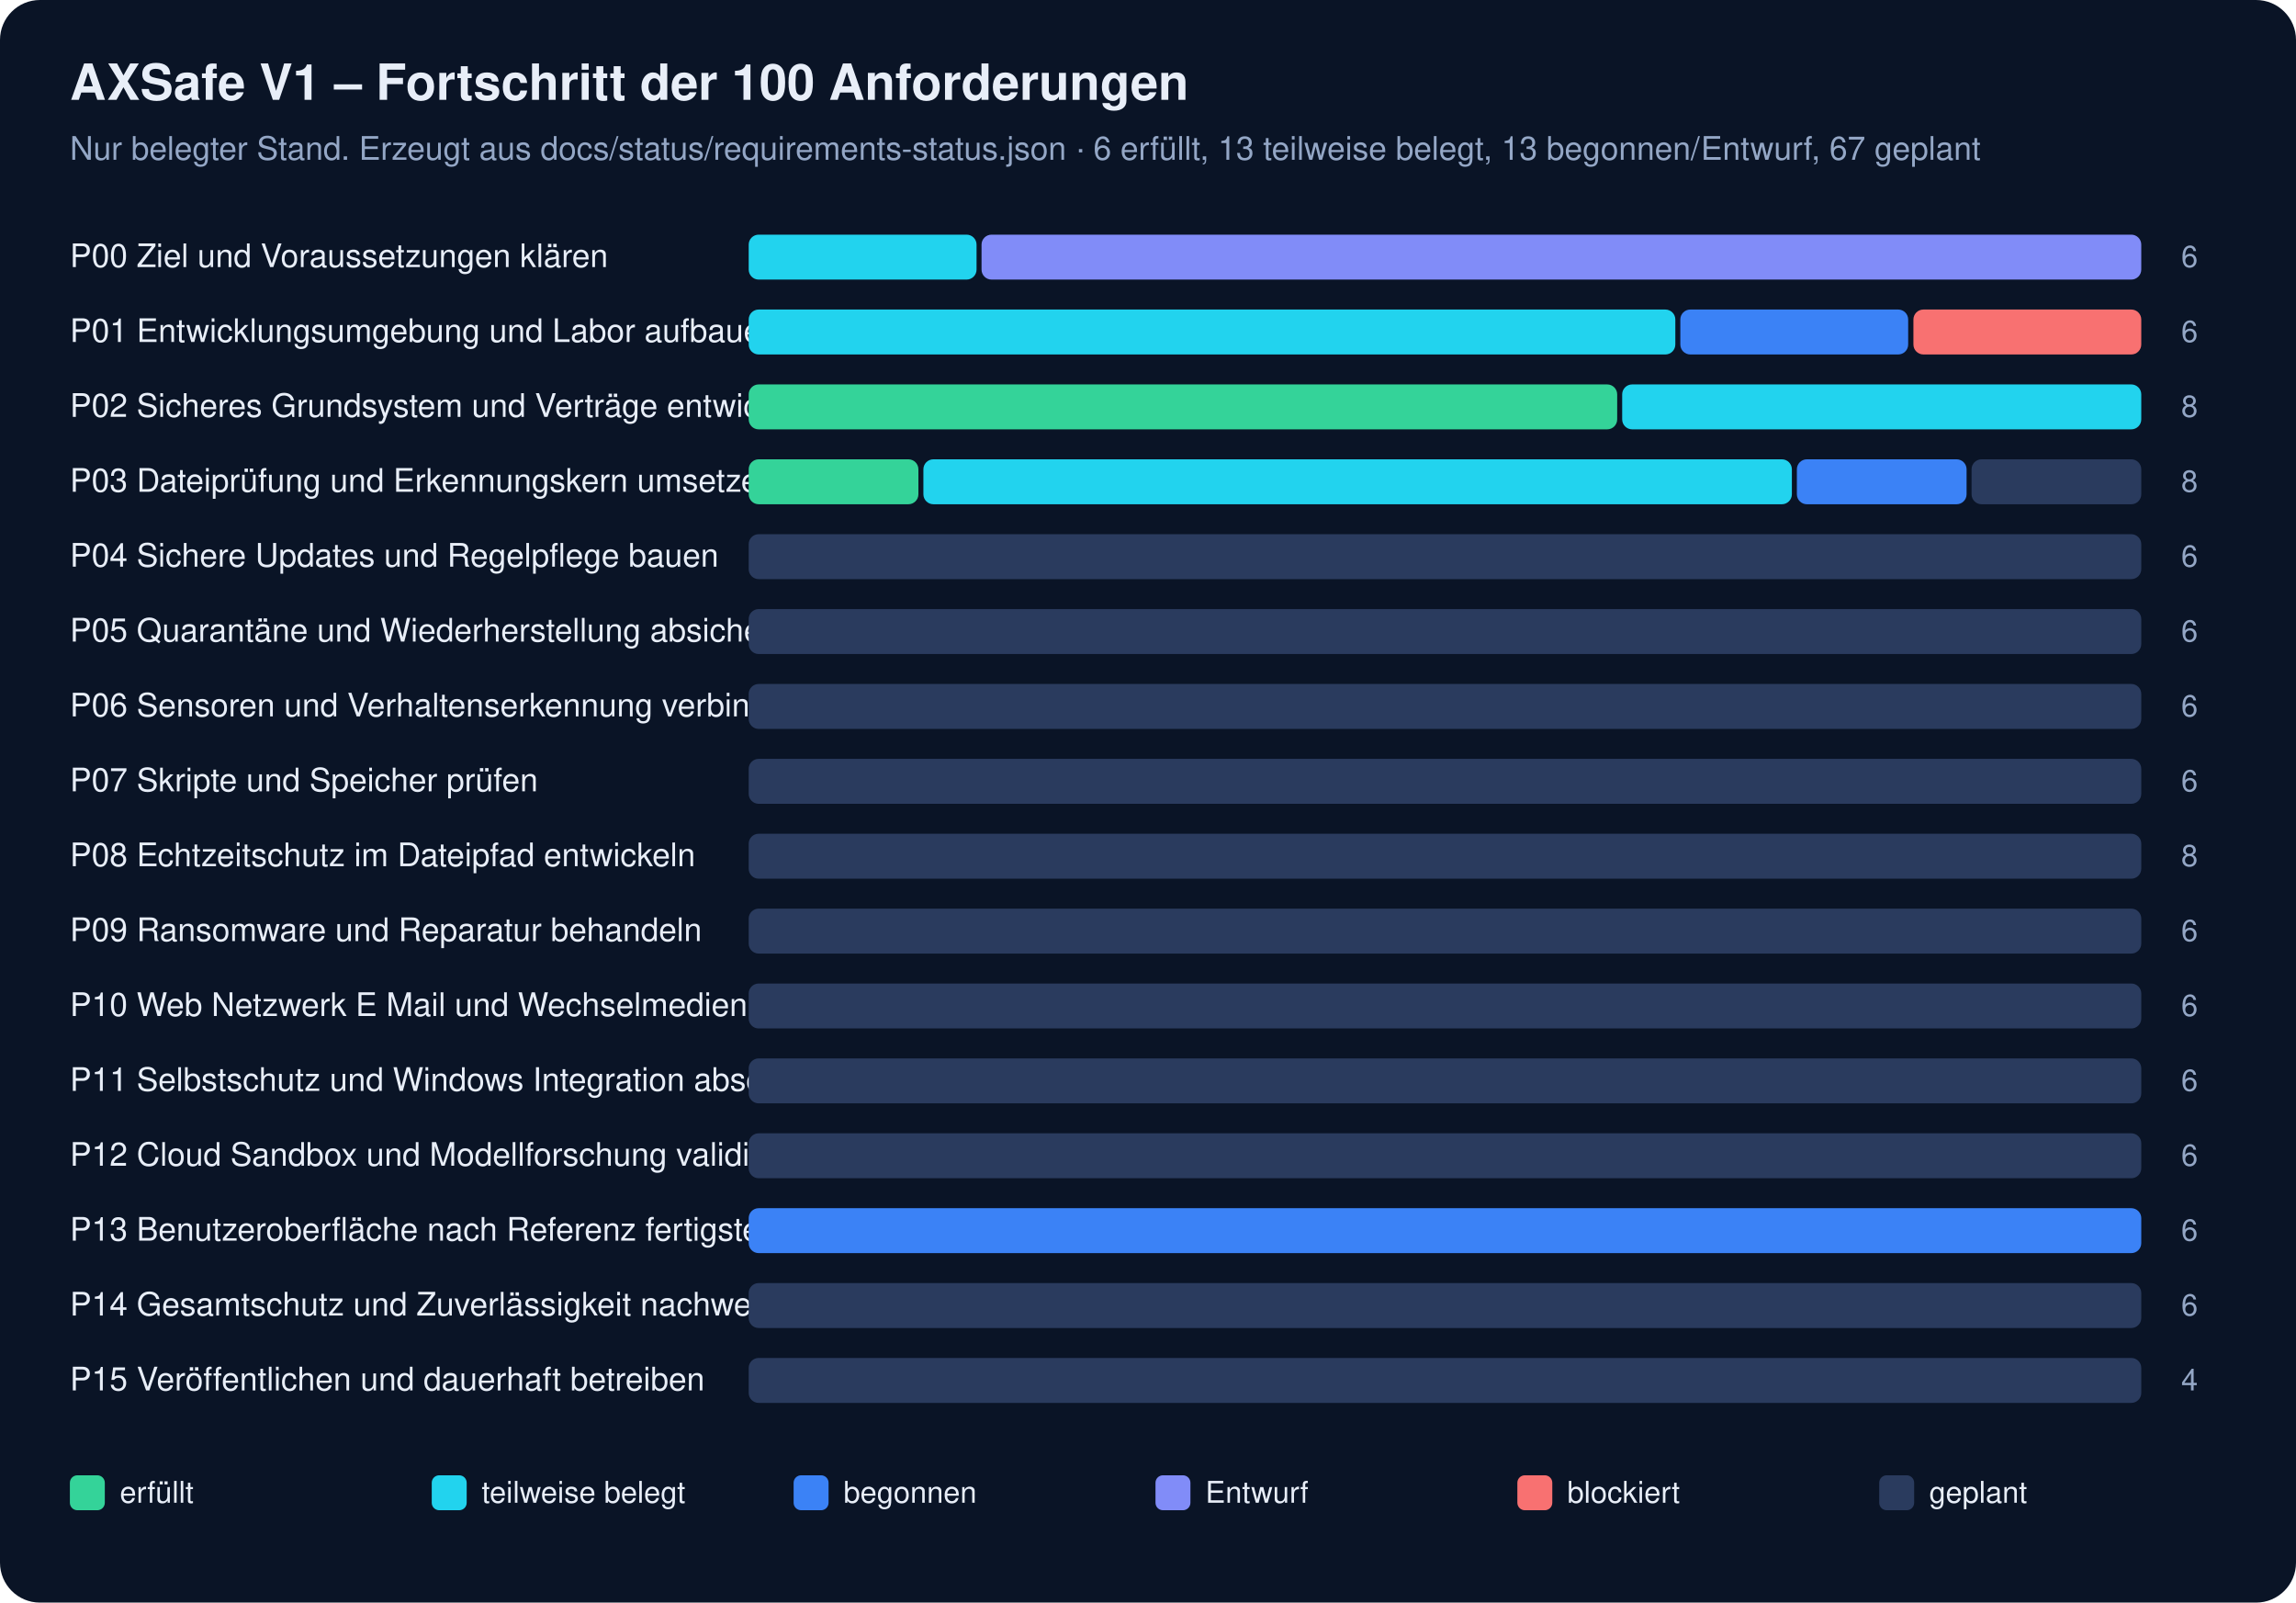
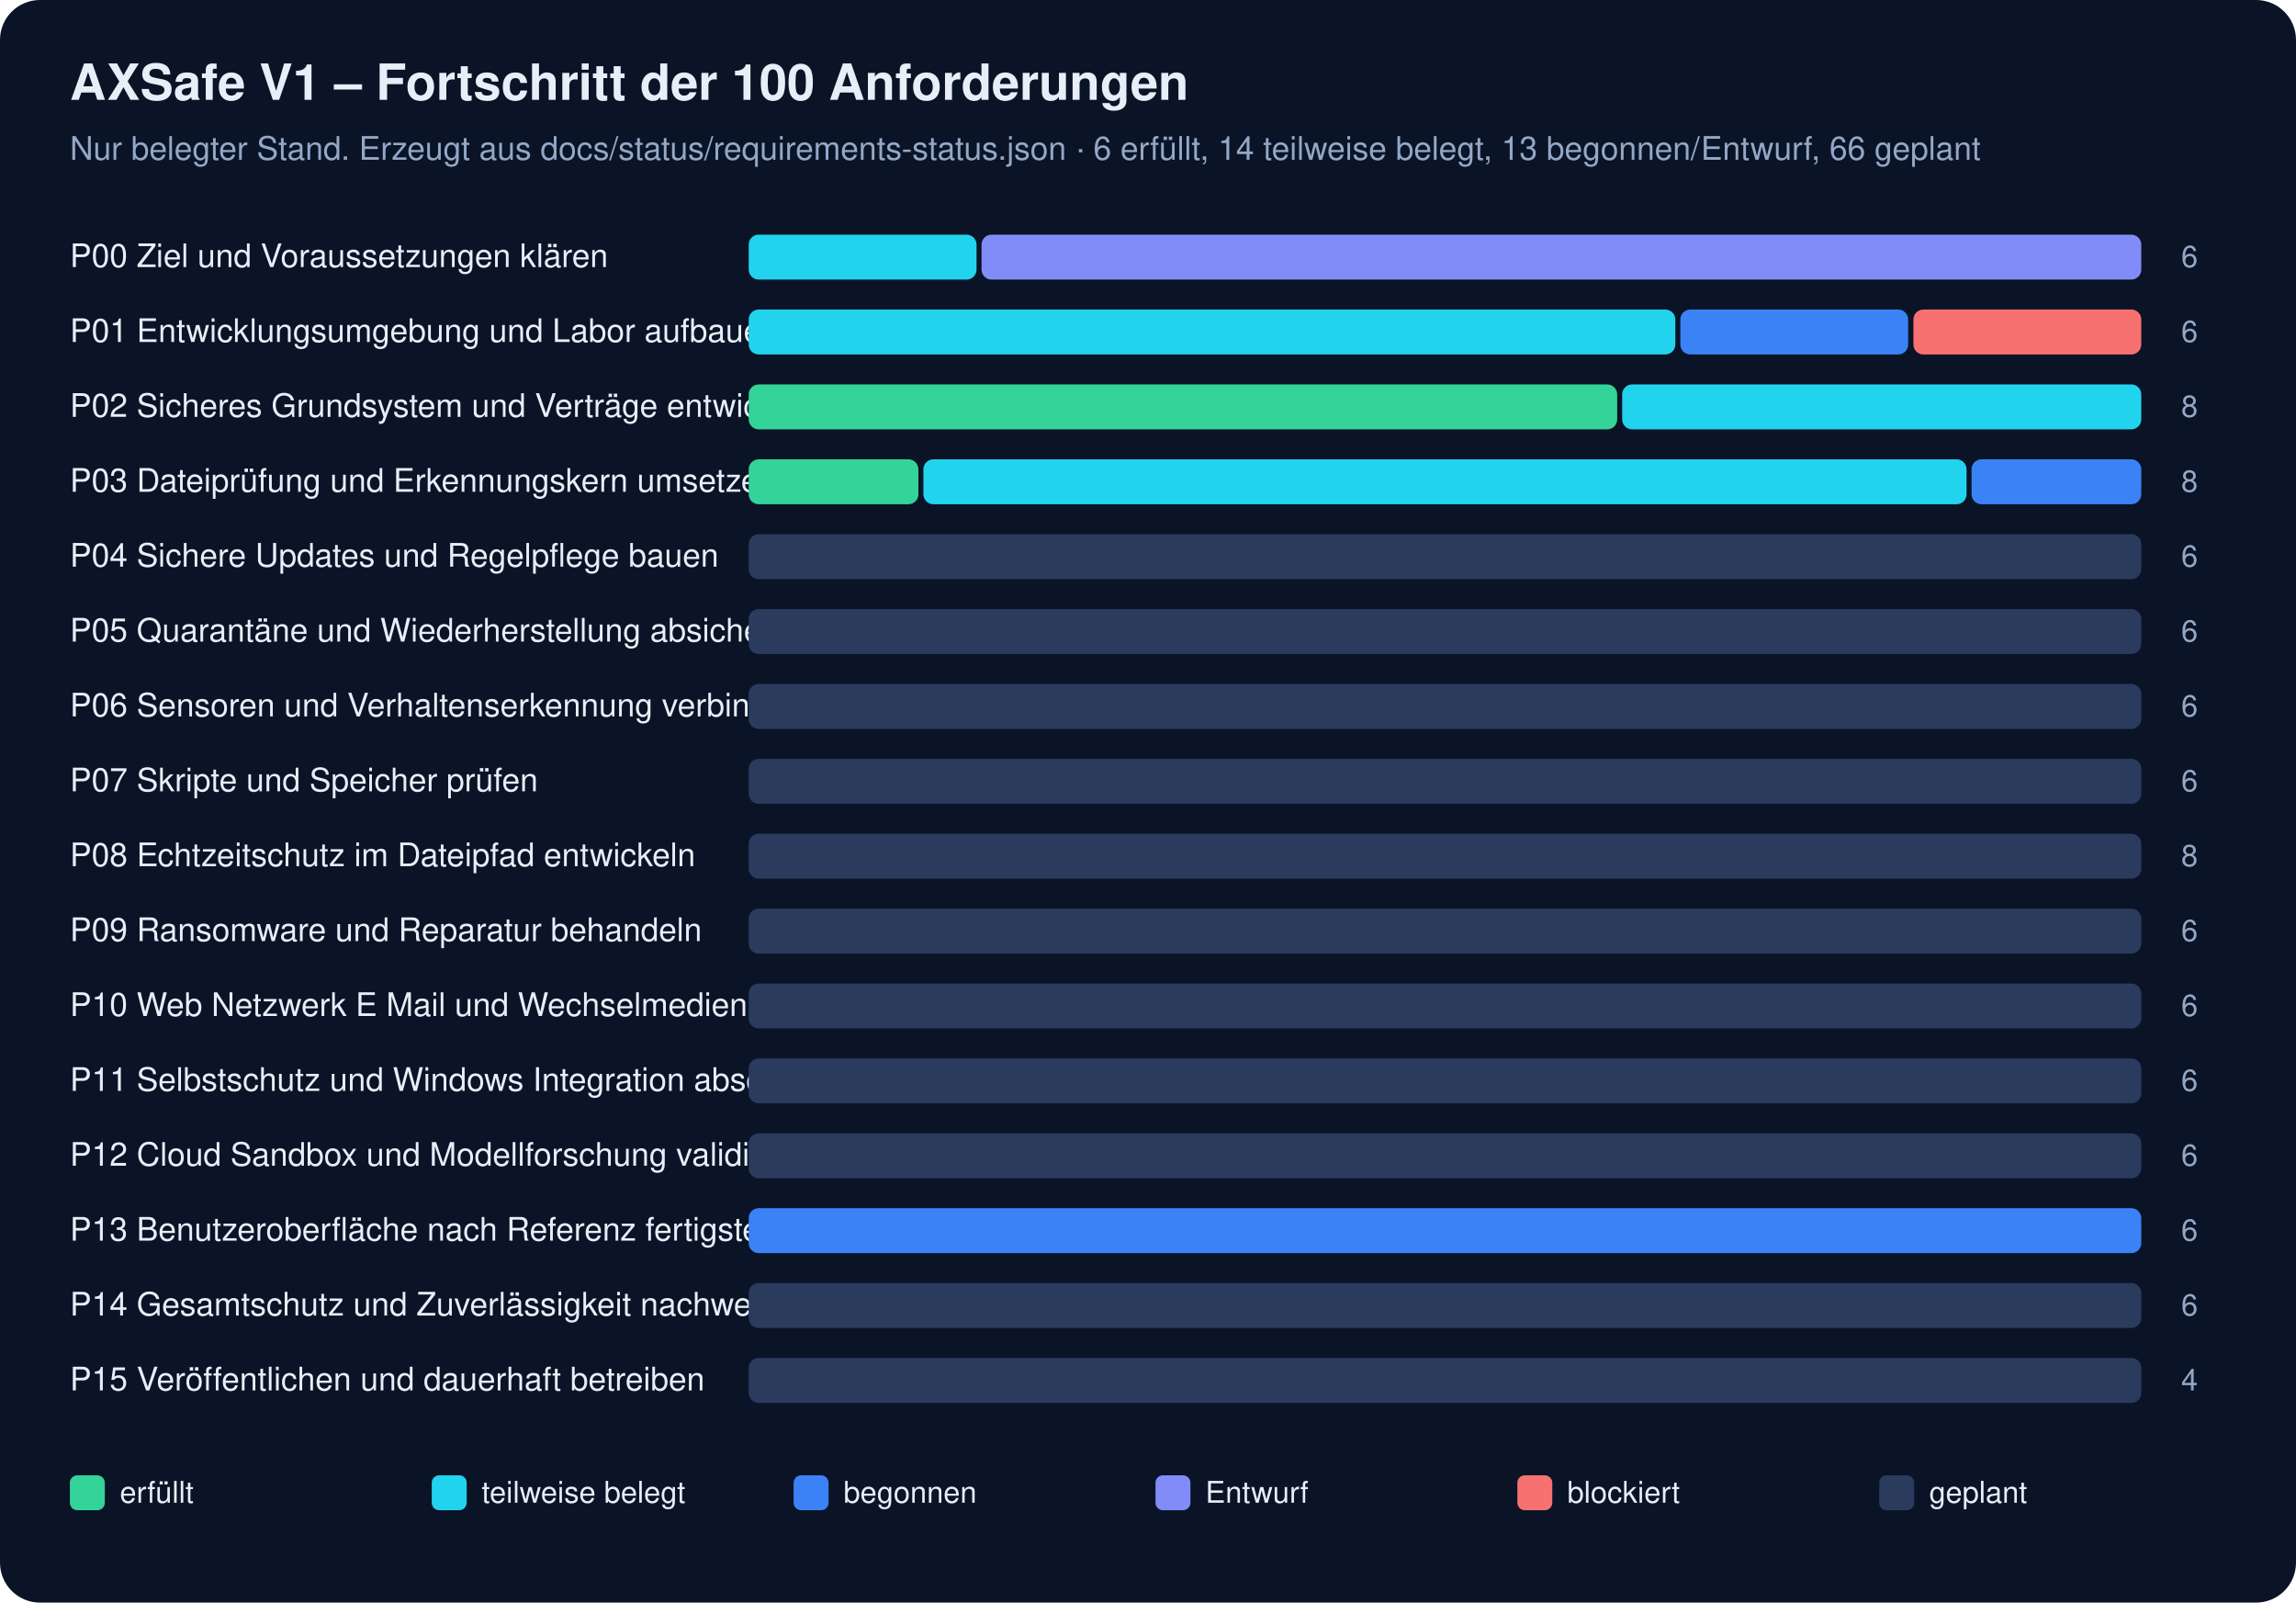
<svg xmlns="http://www.w3.org/2000/svg" width="920" height="642" viewBox="0 0 920 642" role="img" aria-label="AXSafe V1 Fortschritt je Phase">
  <style>text{font-family:"Segoe UI",Helvetica,Arial,sans-serif;fill:#E8EEF8}.m{fill:#94A7C6}</style>
  <rect width="920" height="642" rx="16" fill="#0A1426" />
  <text x="28" y="40" font-size="20" font-weight="600">AXSafe V1 – Fortschritt der 100 Anforderungen</text>
-   <text x="28" y="64" font-size="13" class="m">Nur belegter Stand. Erzeugt aus docs/status/requirements-status.json · 6 erfüllt, 13 teilweise belegt, 13 begonnen/Entwurf, 67 geplant</text>
+   <text x="28" y="64" font-size="13" class="m">Nur belegter Stand. Erzeugt aus docs/status/requirements-status.json · 6 erfüllt, 14 teilweise belegt, 13 begonnen/Entwurf, 66 geplant</text>
  <text x="28" y="107" font-size="13">P00  Ziel und Voraussetzungen klären</text>
  <rect x="300.0" y="94" width="91.3" height="18" rx="4" fill="#22D3EE" />
  <rect x="393.3" y="94" width="464.7" height="18" rx="4" fill="#818CF8" />
  <text x="874" y="107" font-size="12" class="m">6</text>
  <text x="28" y="137" font-size="13">P01  Entwicklungsumgebung und Labor aufbauen</text>
  <rect x="300.0" y="124" width="371.3" height="18" rx="4" fill="#22D3EE" />
  <rect x="673.3" y="124" width="91.3" height="18" rx="4" fill="#3B82F6" />
  <rect x="766.7" y="124" width="91.3" height="18" rx="4" fill="#F87171" />
  <text x="874" y="137" font-size="12" class="m">6</text>
  <text x="28" y="167" font-size="13">P02  Sicheres Grundsystem und Verträge entwickeln</text>
  <rect x="300.0" y="154" width="348.0" height="18" rx="4" fill="#34D399" />
  <rect x="650.0" y="154" width="208.0" height="18" rx="4" fill="#22D3EE" />
  <text x="874" y="167" font-size="12" class="m">8</text>
  <text x="28" y="197" font-size="13">P03  Dateiprüfung und Erkennungskern umsetzen</text>
  <rect x="300.0" y="184" width="68.0" height="18" rx="4" fill="#34D399" />
-   <rect x="370.0" y="184" width="348.0" height="18" rx="4" fill="#22D3EE" />
-   <rect x="720.0" y="184" width="68.0" height="18" rx="4" fill="#3B82F6" />
-   <rect x="790.0" y="184" width="68.0" height="18" rx="4" fill="#2A3B5E" />
+   <rect x="370.0" y="184" width="418.0" height="18" rx="4" fill="#22D3EE" />
+   <rect x="790.0" y="184" width="68.0" height="18" rx="4" fill="#3B82F6" />
  <text x="874" y="197" font-size="12" class="m">8</text>
  <text x="28" y="227" font-size="13">P04  Sichere Updates und Regelpflege bauen</text>
  <rect x="300.0" y="214" width="558.0" height="18" rx="4" fill="#2A3B5E" />
  <text x="874" y="227" font-size="12" class="m">6</text>
  <text x="28" y="257" font-size="13">P05  Quarantäne und Wiederherstellung absichern</text>
  <rect x="300.0" y="244" width="558.0" height="18" rx="4" fill="#2A3B5E" />
  <text x="874" y="257" font-size="12" class="m">6</text>
  <text x="28" y="287" font-size="13">P06  Sensoren und Verhaltenserkennung verbinden</text>
  <rect x="300.0" y="274" width="558.0" height="18" rx="4" fill="#2A3B5E" />
  <text x="874" y="287" font-size="12" class="m">6</text>
  <text x="28" y="317" font-size="13">P07  Skripte und Speicher prüfen</text>
  <rect x="300.0" y="304" width="558.0" height="18" rx="4" fill="#2A3B5E" />
  <text x="874" y="317" font-size="12" class="m">6</text>
  <text x="28" y="347" font-size="13">P08  Echtzeitschutz im Dateipfad entwickeln</text>
  <rect x="300.0" y="334" width="558.0" height="18" rx="4" fill="#2A3B5E" />
  <text x="874" y="347" font-size="12" class="m">8</text>
  <text x="28" y="377" font-size="13">P09  Ransomware und Reparatur behandeln</text>
  <rect x="300.0" y="364" width="558.0" height="18" rx="4" fill="#2A3B5E" />
  <text x="874" y="377" font-size="12" class="m">6</text>
  <text x="28" y="407" font-size="13">P10  Web Netzwerk E Mail und Wechselmedien ergänzen</text>
  <rect x="300.0" y="394" width="558.0" height="18" rx="4" fill="#2A3B5E" />
  <text x="874" y="407" font-size="12" class="m">6</text>
  <text x="28" y="437" font-size="13">P11  Selbstschutz und Windows Integration abschließen</text>
  <rect x="300.0" y="424" width="558.0" height="18" rx="4" fill="#2A3B5E" />
  <text x="874" y="437" font-size="12" class="m">6</text>
  <text x="28" y="467" font-size="13">P12  Cloud Sandbox und Modellforschung validieren</text>
  <rect x="300.0" y="454" width="558.0" height="18" rx="4" fill="#2A3B5E" />
  <text x="874" y="467" font-size="12" class="m">6</text>
  <text x="28" y="497" font-size="13">P13  Benutzeroberfläche nach Referenz fertigstellen</text>
  <rect x="300.0" y="484" width="558.0" height="18" rx="4" fill="#3B82F6" />
  <text x="874" y="497" font-size="12" class="m">6</text>
  <text x="28" y="527" font-size="13">P14  Gesamtschutz und Zuverlässigkeit nachweisen</text>
  <rect x="300.0" y="514" width="558.0" height="18" rx="4" fill="#2A3B5E" />
  <text x="874" y="527" font-size="12" class="m">6</text>
  <text x="28" y="557" font-size="13">P15  Veröffentlichen und dauerhaft betreiben</text>
  <rect x="300.0" y="544" width="558.0" height="18" rx="4" fill="#2A3B5E" />
  <text x="874" y="557" font-size="12" class="m">4</text>
  <rect x="28" y="591" width="14" height="14" rx="3" fill="#34D399" />
  <text x="48" y="602" font-size="12">erfüllt</text>
  <rect x="173" y="591" width="14" height="14" rx="3" fill="#22D3EE" />
  <text x="193" y="602" font-size="12">teilweise belegt</text>
  <rect x="318" y="591" width="14" height="14" rx="3" fill="#3B82F6" />
  <text x="338" y="602" font-size="12">begonnen</text>
  <rect x="463" y="591" width="14" height="14" rx="3" fill="#818CF8" />
  <text x="483" y="602" font-size="12">Entwurf</text>
  <rect x="608" y="591" width="14" height="14" rx="3" fill="#F87171" />
  <text x="628" y="602" font-size="12">blockiert</text>
  <rect x="753" y="591" width="14" height="14" rx="3" fill="#2A3B5E" />
  <text x="773" y="602" font-size="12">geplant</text>
</svg>
